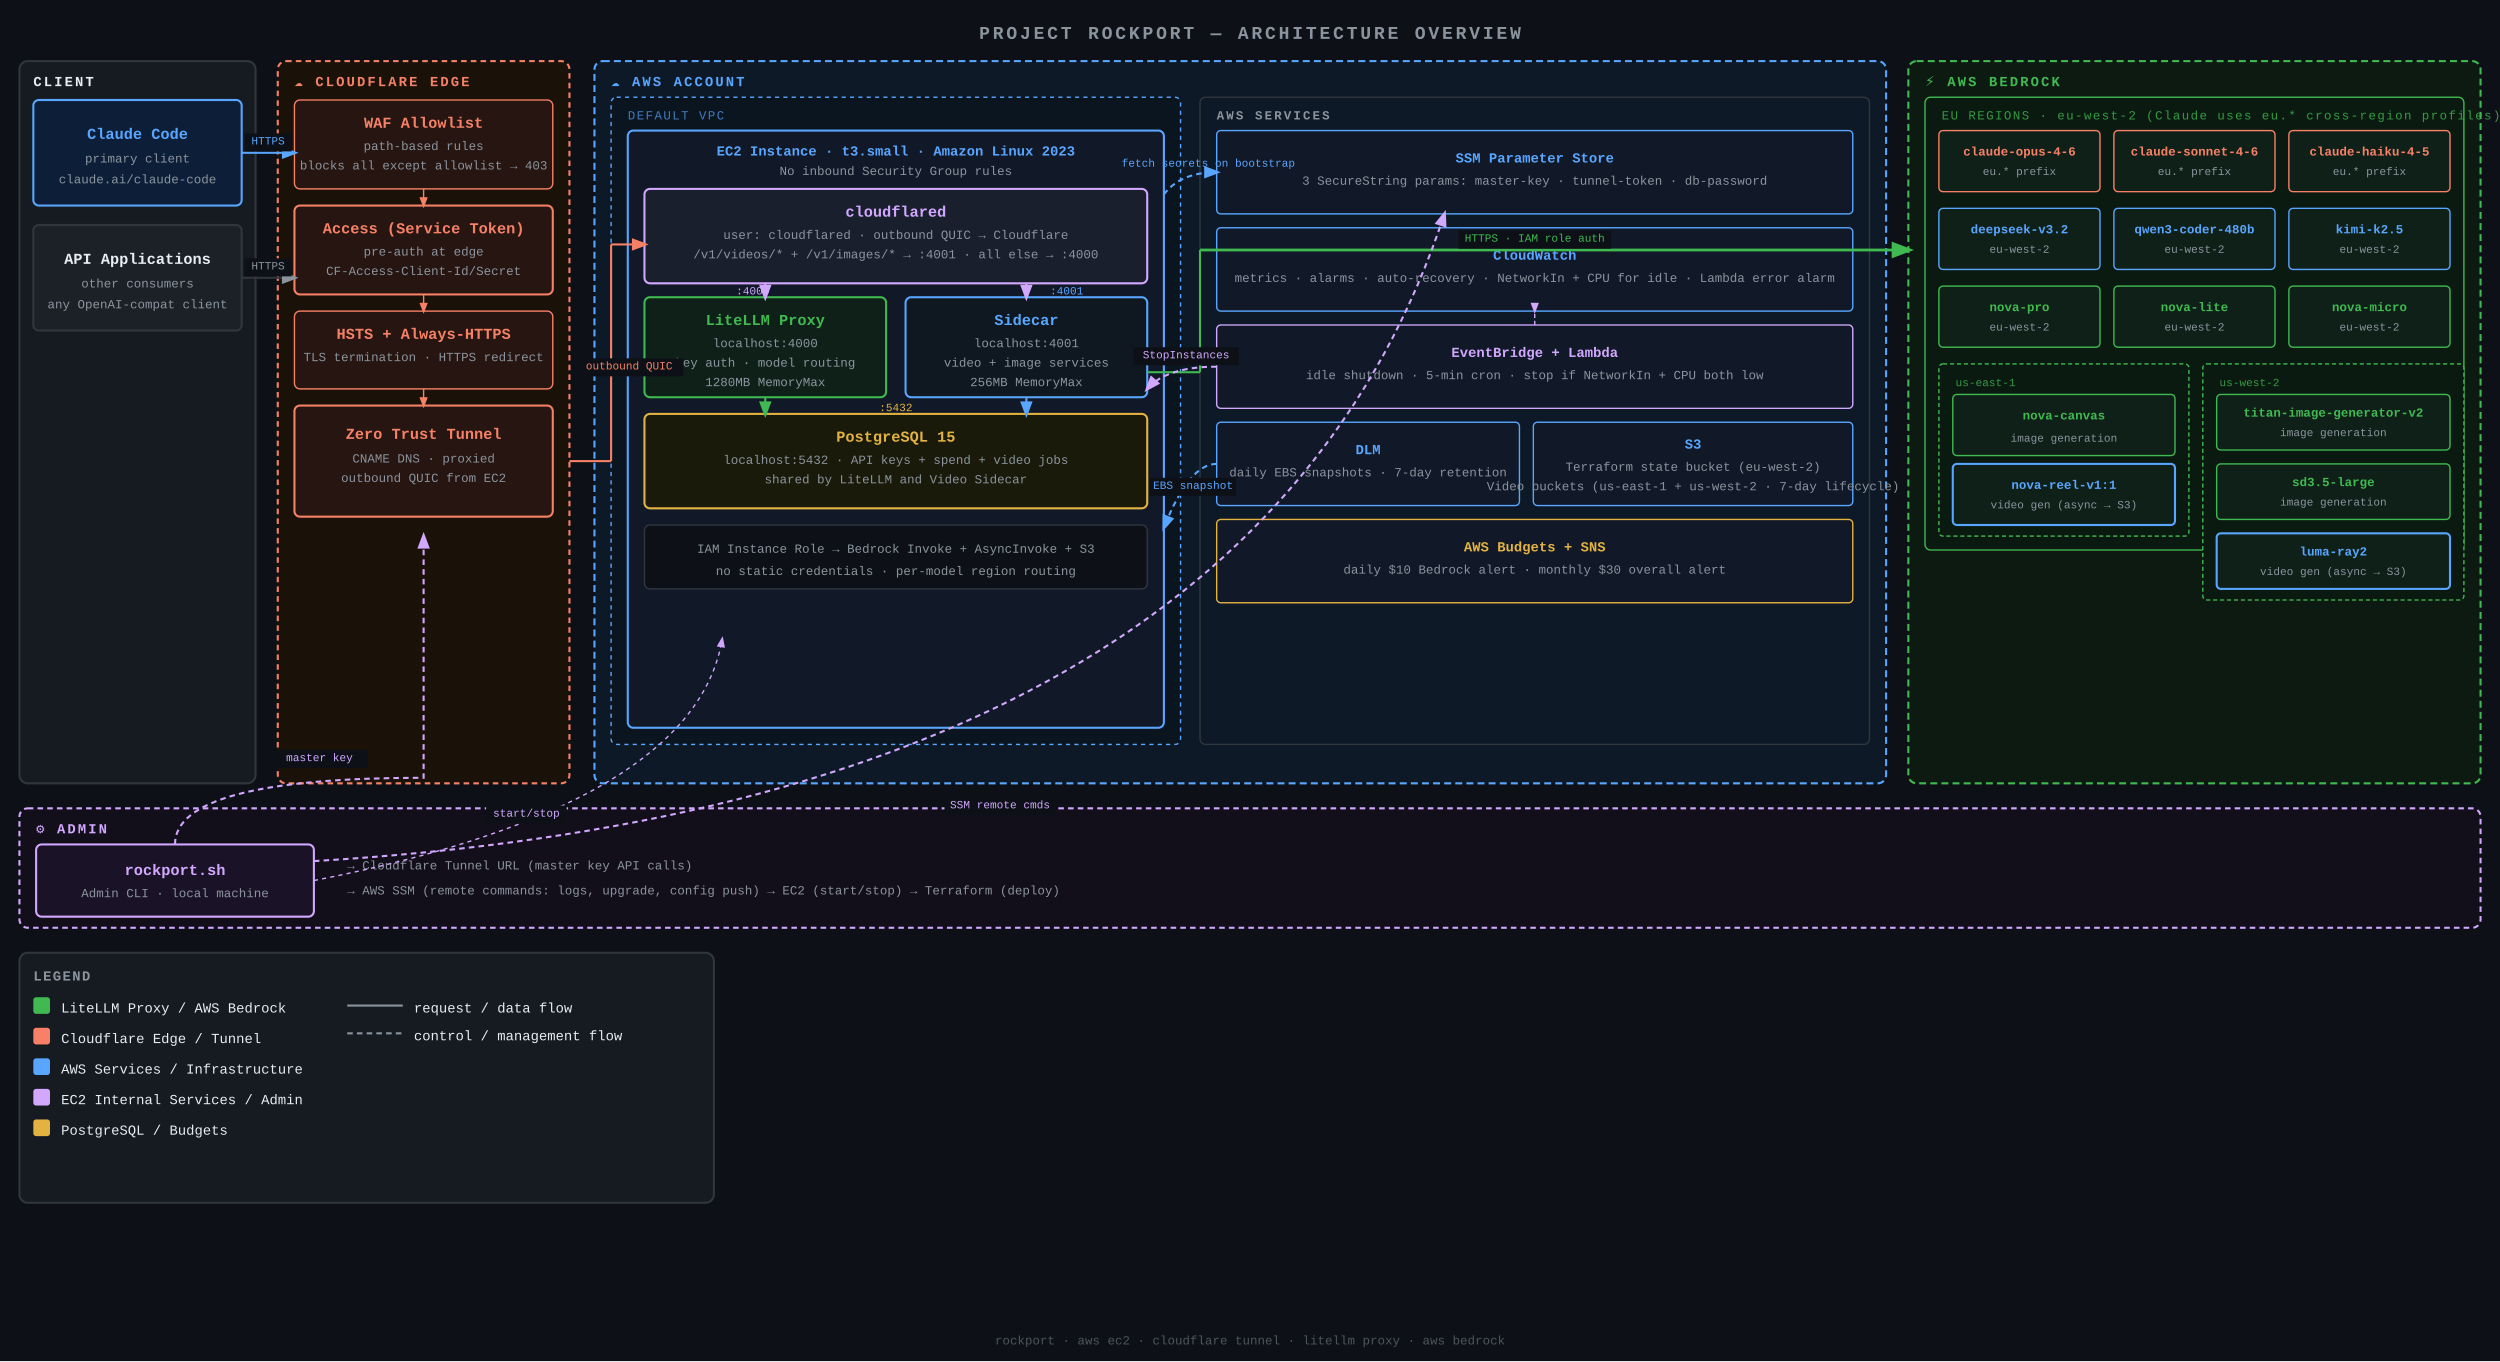
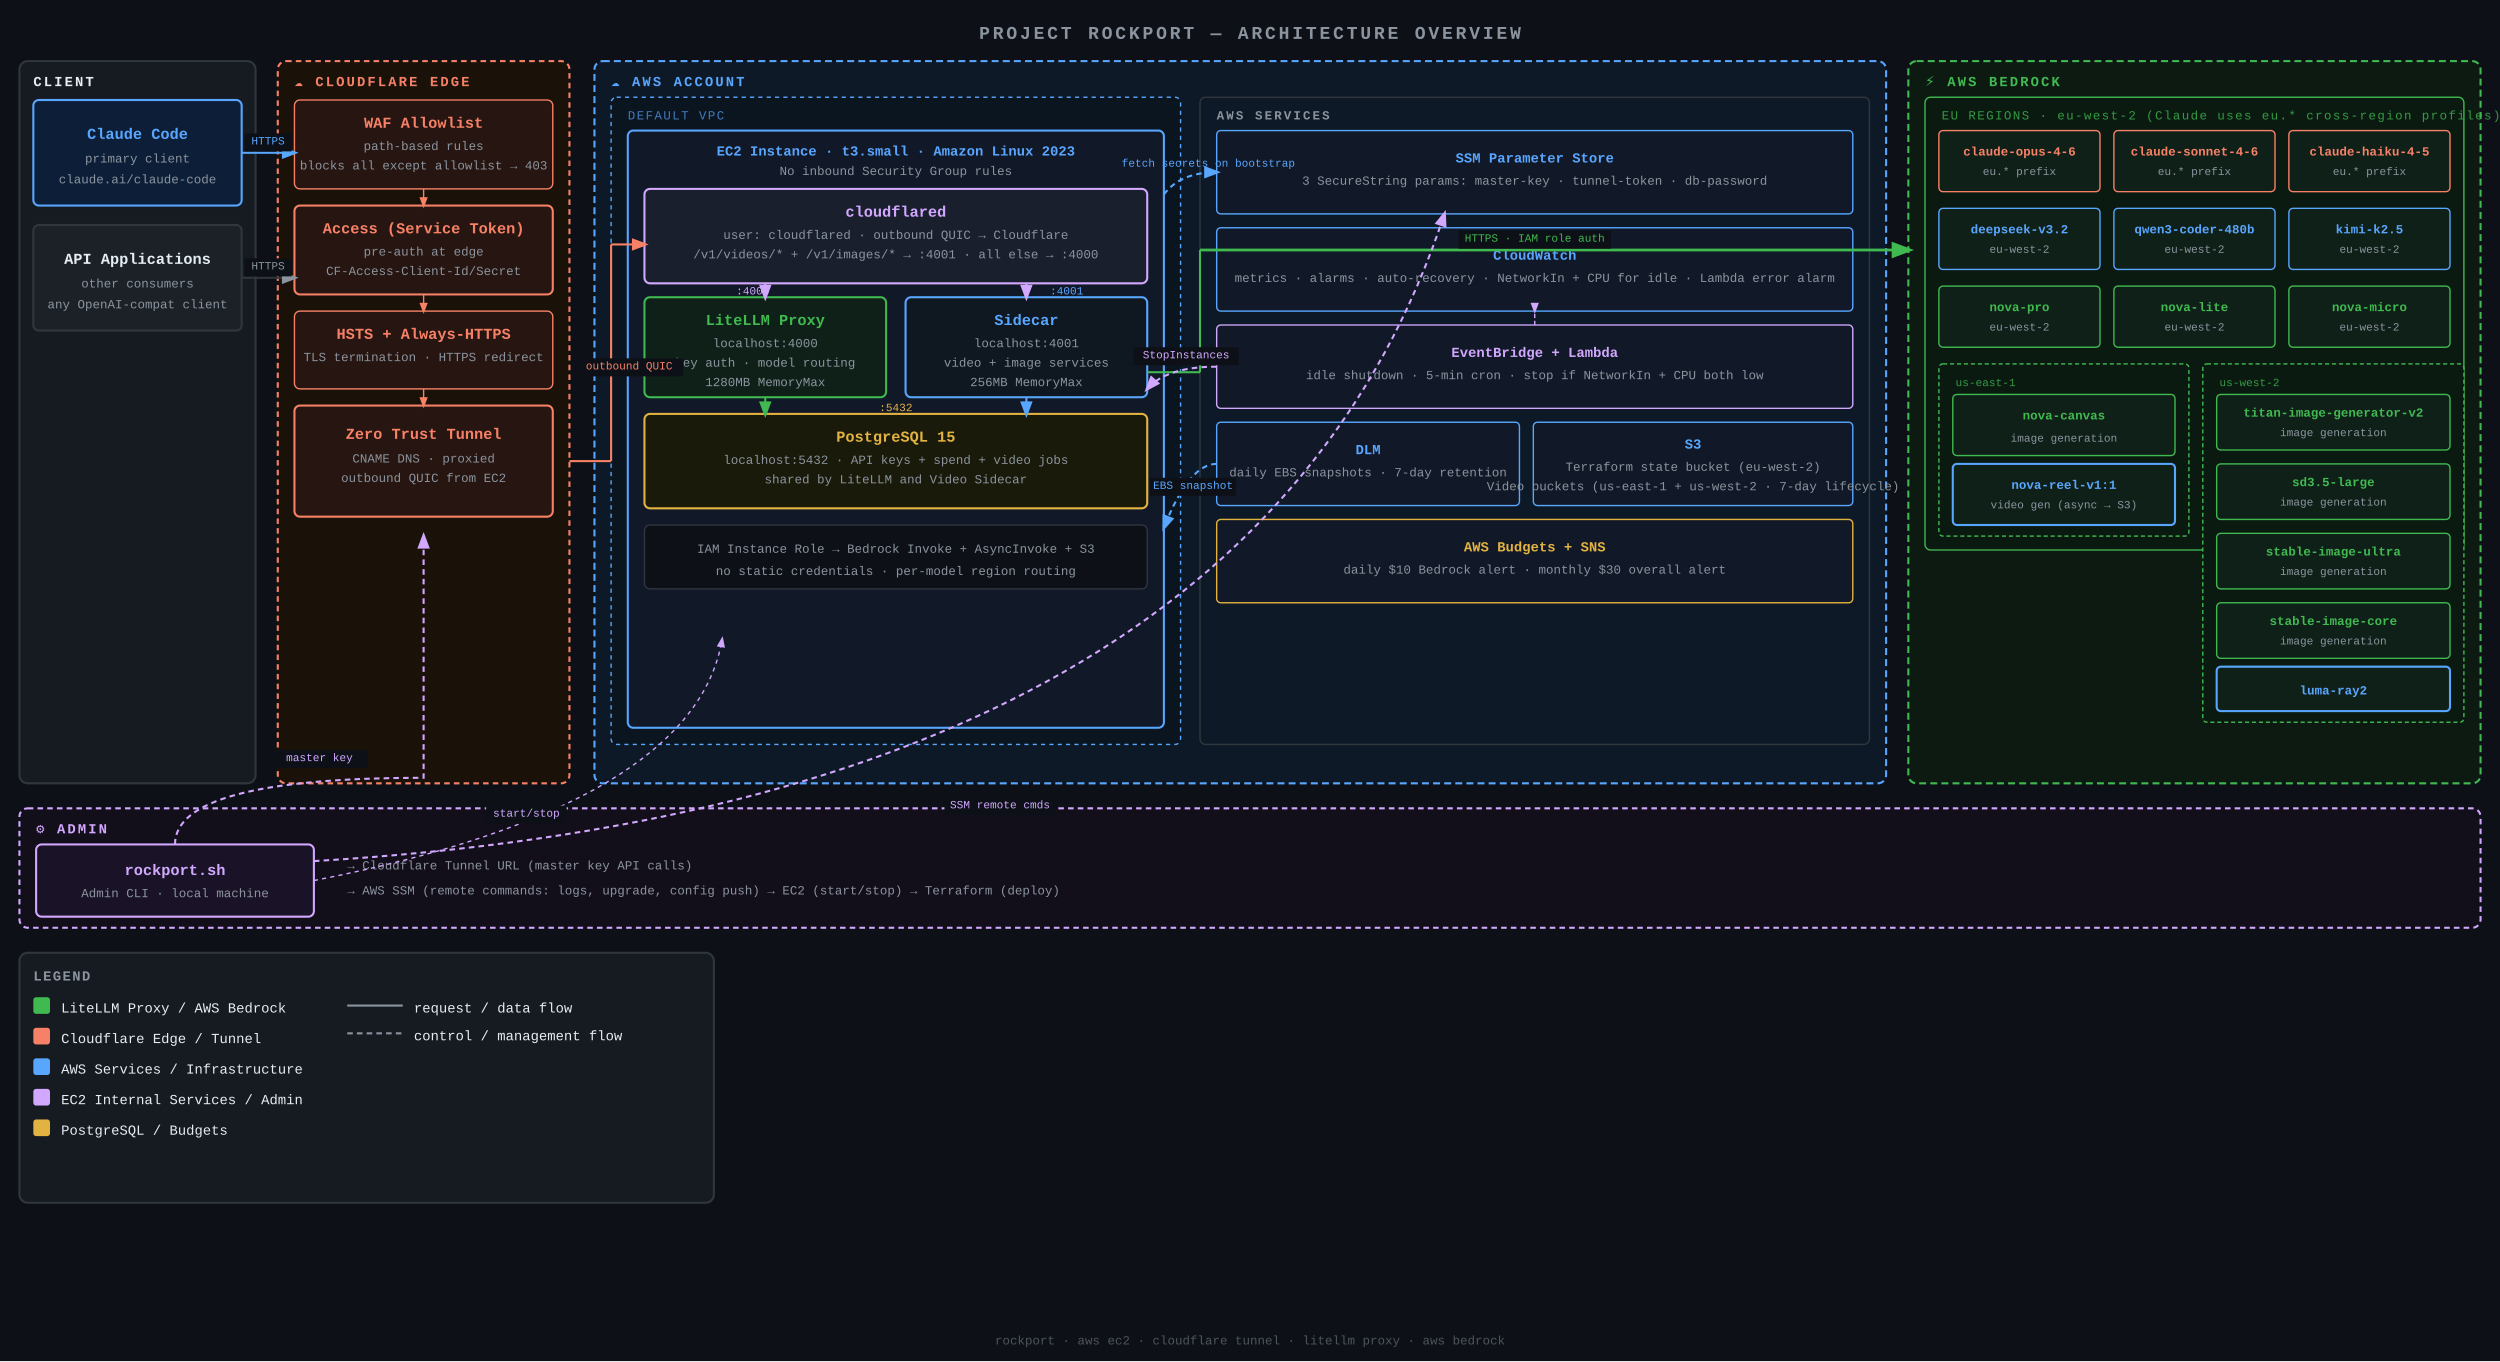
<svg xmlns="http://www.w3.org/2000/svg" viewBox="0 0 1800 980" width="1800" height="980" font-family="'Courier New', Courier, monospace">
  <defs>
    <marker id="ah" markerWidth="8" markerHeight="8" refX="6" refY="3" orient="auto">
      <path d="M0,0 L0,6 L8,3 z" fill="#8b949e" />
    </marker>
    <marker id="ah-blue" markerWidth="8" markerHeight="8" refX="6" refY="3" orient="auto">
      <path d="M0,0 L0,6 L8,3 z" fill="#58a6ff" />
    </marker>
    <marker id="ah-green" markerWidth="8" markerHeight="8" refX="6" refY="3" orient="auto">
      <path d="M0,0 L0,6 L8,3 z" fill="#3fb950" />
    </marker>
    <marker id="ah-orange" markerWidth="8" markerHeight="8" refX="6" refY="3" orient="auto">
      <path d="M0,0 L0,6 L8,3 z" fill="#f78166" />
    </marker>
    <marker id="ah-purple" markerWidth="8" markerHeight="8" refX="6" refY="3" orient="auto">
      <path d="M0,0 L0,6 L8,3 z" fill="#d2a8ff" />
    </marker>
  </defs>
  <rect width="1800" height="980" fill="#0d1117" />
  <text x="900" y="28" text-anchor="middle" fill="#8b949e" font-size="13" font-weight="bold" letter-spacing="2">PROJECT ROCKPORT — ARCHITECTURE OVERVIEW</text>
  <rect x="14" y="44" width="170" height="520" rx="6" fill="#161b22" stroke="#30363d" stroke-width="1.5" />
  <text x="24" y="62" fill="#e6edf3" font-size="10" font-weight="bold" letter-spacing="1.5">CLIENT</text>
  <rect x="24" y="72" width="150" height="76" rx="4" fill="#0d1f38" stroke="#58a6ff" stroke-width="1.5" />
  <text x="99" y="100" text-anchor="middle" fill="#58a6ff" font-size="11" font-weight="bold">Claude Code</text>
  <text x="99" y="117" text-anchor="middle" fill="#8b949e" font-size="9">primary client</text>
  <text x="99" y="132" text-anchor="middle" fill="#8b949e" font-size="9">claude.ai/claude-code</text>
  <rect x="24" y="162" width="150" height="76" rx="4" fill="#1c2128" stroke="#30363d" stroke-width="1.5" />
  <text x="99" y="190" text-anchor="middle" fill="#e6edf3" font-size="11" font-weight="bold">API Applications</text>
  <text x="99" y="207" text-anchor="middle" fill="#8b949e" font-size="9">other consumers</text>
  <text x="99" y="222" text-anchor="middle" fill="#8b949e" font-size="9">any OpenAI-compat client</text>
  <rect x="200" y="44" width="210" height="520" rx="6" fill="#1a1208" stroke="#f78166" stroke-width="1.5" stroke-dasharray="4,3" />
  <text x="212" y="62" fill="#f78166" font-size="10" font-weight="bold" letter-spacing="1.5">☁  CLOUDFLARE EDGE</text>
  <rect x="212" y="72" width="186" height="64" rx="4" fill="#261510" stroke="#f78166" stroke-width="1" />
  <text x="305" y="92" text-anchor="middle" fill="#f78166" font-size="11" font-weight="bold">WAF Allowlist</text>
  <text x="305" y="108" text-anchor="middle" fill="#8b949e" font-size="9">path-based rules</text>
  <text x="305" y="122" text-anchor="middle" fill="#8b949e" font-size="9">blocks all except allowlist → 403</text>
  <rect x="212" y="148" width="186" height="64" rx="4" fill="#261510" stroke="#f78166" stroke-width="1.5" />
  <text x="305" y="168" text-anchor="middle" fill="#f78166" font-size="11" font-weight="bold">Access (Service Token)</text>
  <text x="305" y="184" text-anchor="middle" fill="#8b949e" font-size="9">pre-auth at edge</text>
  <text x="305" y="198" text-anchor="middle" fill="#8b949e" font-size="9">CF-Access-Client-Id/Secret</text>
  <rect x="212" y="224" width="186" height="56" rx="4" fill="#261510" stroke="#f78166" stroke-width="1" />
  <text x="305" y="244" text-anchor="middle" fill="#f78166" font-size="11" font-weight="bold">HSTS + Always-HTTPS</text>
  <text x="305" y="260" text-anchor="middle" fill="#8b949e" font-size="9">TLS termination · HTTPS redirect</text>
  <rect x="212" y="292" width="186" height="80" rx="4" fill="#261510" stroke="#f78166" stroke-width="1.5" />
  <text x="305" y="316" text-anchor="middle" fill="#f78166" font-size="11" font-weight="bold">Zero Trust Tunnel</text>
  <text x="305" y="333" text-anchor="middle" fill="#8b949e" font-size="9">CNAME DNS · proxied</text>
  <text x="305" y="347" text-anchor="middle" fill="#8b949e" font-size="9">outbound QUIC from EC2</text>
  <rect x="428" y="44" width="930" height="520" rx="6" fill="#0d1926" stroke="#58a6ff" stroke-width="1.5" stroke-dasharray="5,3" />
  <text x="440" y="62" fill="#58a6ff" font-size="10" font-weight="bold" letter-spacing="1.5">☁  AWS ACCOUNT</text>
  <rect x="440" y="70" width="410" height="466" rx="4" fill="#0a1520" stroke="#58a6ff" stroke-width="1" stroke-dasharray="3,3" />
  <text x="452" y="86" fill="#58a6ff" font-size="9" letter-spacing="1" opacity="0.7">DEFAULT VPC</text>
  <rect x="452" y="94" width="386" height="430" rx="4" fill="#111827" stroke="#58a6ff" stroke-width="1.5" />
  <text x="645" y="112" text-anchor="middle" fill="#58a6ff" font-size="10" font-weight="bold">EC2 Instance · t3.small · Amazon Linux 2023</text>
  <text x="645" y="126" text-anchor="middle" fill="#8b949e" font-size="9">No inbound Security Group rules</text>
  <rect x="464" y="136" width="362" height="68" rx="4" fill="#1a1f2e" stroke="#d2a8ff" stroke-width="1.5" />
  <text x="645" y="156" text-anchor="middle" fill="#d2a8ff" font-size="11" font-weight="bold">cloudflared</text>
  <text x="645" y="172" text-anchor="middle" fill="#8b949e" font-size="9">user: cloudflared · outbound QUIC → Cloudflare</text>
  <text x="645" y="186" text-anchor="middle" fill="#8b949e" font-size="9">/v1/videos/* + /v1/images/* → :4001 · all else → :4000</text>
  <rect x="464" y="214" width="174" height="72" rx="4" fill="#0f2018" stroke="#3fb950" stroke-width="1.5" />
  <text x="551" y="234" text-anchor="middle" fill="#3fb950" font-size="11" font-weight="bold">LiteLLM Proxy</text>
  <text x="551" y="250" text-anchor="middle" fill="#8b949e" font-size="9">localhost:4000</text>
  <text x="551" y="264" text-anchor="middle" fill="#8b949e" font-size="9">key auth · model routing</text>
  <text x="551" y="278" text-anchor="middle" fill="#8b949e" font-size="9">1280MB MemoryMax</text>
  <rect x="652" y="214" width="174" height="72" rx="4" fill="#0f1820" stroke="#58a6ff" stroke-width="1.5" />
  <text x="739" y="234" text-anchor="middle" fill="#58a6ff" font-size="11" font-weight="bold">Sidecar</text>
  <text x="739" y="250" text-anchor="middle" fill="#8b949e" font-size="9">localhost:4001</text>
  <text x="739" y="264" text-anchor="middle" fill="#8b949e" font-size="9">video + image services</text>
  <text x="739" y="278" text-anchor="middle" fill="#8b949e" font-size="9">256MB MemoryMax</text>
  <rect x="464" y="298" width="362" height="68" rx="4" fill="#1a1a0a" stroke="#e3b341" stroke-width="1.5" />
  <text x="645" y="318" text-anchor="middle" fill="#e3b341" font-size="11" font-weight="bold">PostgreSQL 15</text>
  <text x="645" y="334" text-anchor="middle" fill="#8b949e" font-size="9">localhost:5432 · API keys + spend + video jobs</text>
  <text x="645" y="348" text-anchor="middle" fill="#8b949e" font-size="9">shared by LiteLLM and Video Sidecar</text>
  <rect x="464" y="378" width="362" height="46" rx="4" fill="#0d1117" stroke="#30363d" stroke-width="1" />
  <text x="645" y="398" text-anchor="middle" fill="#8b949e" font-size="9">IAM Instance Role → Bedrock Invoke + AsyncInvoke + S3</text>
  <text x="645" y="414" text-anchor="middle" fill="#8b949e" font-size="9">no static credentials · per-model region routing</text>
  <rect x="864" y="70" width="482" height="466" rx="4" fill="#0d1926" stroke="#30363d" stroke-width="1" />
  <text x="876" y="86" fill="#8b949e" font-size="9" font-weight="bold" letter-spacing="1.5">AWS SERVICES</text>
  <rect x="876" y="94" width="458" height="60" rx="3" fill="#111827" stroke="#58a6ff" stroke-width="1" />
  <text x="1105" y="117" text-anchor="middle" fill="#58a6ff" font-size="10" font-weight="bold">SSM Parameter Store</text>
  <text x="1105" y="133" text-anchor="middle" fill="#8b949e" font-size="9">3 SecureString params: master-key · tunnel-token · db-password</text>
  <rect x="876" y="164" width="458" height="60" rx="3" fill="#111827" stroke="#58a6ff" stroke-width="1" />
  <text x="1105" y="187" text-anchor="middle" fill="#58a6ff" font-size="10" font-weight="bold">CloudWatch</text>
  <text x="1105" y="203" text-anchor="middle" fill="#8b949e" font-size="9">metrics · alarms · auto-recovery · NetworkIn + CPU for idle · Lambda error alarm</text>
  <rect x="876" y="234" width="458" height="60" rx="3" fill="#111827" stroke="#d2a8ff" stroke-width="1" />
  <text x="1105" y="257" text-anchor="middle" fill="#d2a8ff" font-size="10" font-weight="bold">EventBridge + Lambda</text>
  <text x="1105" y="273" text-anchor="middle" fill="#8b949e" font-size="9">idle shutdown · 5-min cron · stop if NetworkIn + CPU both low</text>
  <rect x="876" y="304" width="218" height="60" rx="3" fill="#111827" stroke="#58a6ff" stroke-width="1" />
  <text x="985" y="327" text-anchor="middle" fill="#58a6ff" font-size="10" font-weight="bold">DLM</text>
  <text x="985" y="343" text-anchor="middle" fill="#8b949e" font-size="9">daily EBS snapshots · 7-day retention</text>
  <rect x="1104" y="304" width="230" height="60" rx="3" fill="#111827" stroke="#58a6ff" stroke-width="1" />
  <text x="1219" y="323" text-anchor="middle" fill="#58a6ff" font-size="10" font-weight="bold">S3</text>
  <text x="1219" y="339" text-anchor="middle" fill="#8b949e" font-size="9">Terraform state bucket (eu-west-2)</text>
  <text x="1219" y="353" text-anchor="middle" fill="#8b949e" font-size="9">Video buckets (us-east-1 + us-west-2 · 7-day lifecycle)</text>
  <rect x="876" y="374" width="458" height="60" rx="3" fill="#111827" stroke="#e3b341" stroke-width="1" />
  <text x="1105" y="397" text-anchor="middle" fill="#e3b341" font-size="10" font-weight="bold">AWS Budgets + SNS</text>
  <text x="1105" y="413" text-anchor="middle" fill="#8b949e" font-size="9">daily $10 Bedrock alert · monthly $30 overall alert</text>
  <rect x="1374" y="44" width="412" height="520" rx="6" fill="#0d1a12" stroke="#3fb950" stroke-width="1.5" stroke-dasharray="5,3" />
  <text x="1386" y="62" fill="#3fb950" font-size="10" font-weight="bold" letter-spacing="1.5">⚡  AWS BEDROCK</text>
  <rect x="1386" y="70" width="388" height="326" rx="4" fill="#0a1a10" stroke="#3fb950" stroke-width="1" />
  <text x="1398" y="86" fill="#3fb950" font-size="9" letter-spacing="1" opacity="0.8">EU REGIONS · eu-west-2 (Claude uses eu.* cross-region profiles)</text>
  <rect x="1396" y="94" width="116" height="44" rx="3" fill="#0f2018" stroke="#f78166" stroke-width="1" />
  <text x="1454" y="112" text-anchor="middle" fill="#f78166" font-size="9" font-weight="bold">claude-opus-4-6</text>
  <text x="1454" y="126" text-anchor="middle" fill="#8b949e" font-size="8">eu.* prefix</text>
  <rect x="1522" y="94" width="116" height="44" rx="3" fill="#0f2018" stroke="#f78166" stroke-width="1" />
  <text x="1580" y="112" text-anchor="middle" fill="#f78166" font-size="9" font-weight="bold">claude-sonnet-4-6</text>
  <text x="1580" y="126" text-anchor="middle" fill="#8b949e" font-size="8">eu.* prefix</text>
  <rect x="1648" y="94" width="116" height="44" rx="3" fill="#0f2018" stroke="#f78166" stroke-width="1" />
  <text x="1706" y="112" text-anchor="middle" fill="#f78166" font-size="9" font-weight="bold">claude-haiku-4-5</text>
  <text x="1706" y="126" text-anchor="middle" fill="#8b949e" font-size="8">eu.* prefix</text>
  <rect x="1396" y="150" width="116" height="44" rx="3" fill="#0f2018" stroke="#58a6ff" stroke-width="1" />
  <text x="1454" y="168" text-anchor="middle" fill="#58a6ff" font-size="9" font-weight="bold">deepseek-v3.2</text>
  <text x="1454" y="182" text-anchor="middle" fill="#8b949e" font-size="8">eu-west-2</text>
  <rect x="1522" y="150" width="116" height="44" rx="3" fill="#0f2018" stroke="#58a6ff" stroke-width="1" />
  <text x="1580" y="168" text-anchor="middle" fill="#58a6ff" font-size="9" font-weight="bold">qwen3-coder-480b</text>
  <text x="1580" y="182" text-anchor="middle" fill="#8b949e" font-size="8">eu-west-2</text>
  <rect x="1648" y="150" width="116" height="44" rx="3" fill="#0f2018" stroke="#58a6ff" stroke-width="1" />
  <text x="1706" y="168" text-anchor="middle" fill="#58a6ff" font-size="9" font-weight="bold">kimi-k2.5</text>
  <text x="1706" y="182" text-anchor="middle" fill="#8b949e" font-size="8">eu-west-2</text>
  <rect x="1396" y="206" width="116" height="44" rx="3" fill="#0f2018" stroke="#3fb950" stroke-width="1" />
  <text x="1454" y="224" text-anchor="middle" fill="#3fb950" font-size="9" font-weight="bold">nova-pro</text>
  <text x="1454" y="238" text-anchor="middle" fill="#8b949e" font-size="8">eu-west-2</text>
  <rect x="1522" y="206" width="116" height="44" rx="3" fill="#0f2018" stroke="#3fb950" stroke-width="1" />
  <text x="1580" y="224" text-anchor="middle" fill="#3fb950" font-size="9" font-weight="bold">nova-lite</text>
  <text x="1580" y="238" text-anchor="middle" fill="#8b949e" font-size="8">eu-west-2</text>
  <rect x="1648" y="206" width="116" height="44" rx="3" fill="#0f2018" stroke="#3fb950" stroke-width="1" />
  <text x="1706" y="224" text-anchor="middle" fill="#3fb950" font-size="9" font-weight="bold">nova-micro</text>
  <text x="1706" y="238" text-anchor="middle" fill="#8b949e" font-size="8">eu-west-2</text>
  <rect x="1396" y="262" width="180" height="124" rx="3" fill="#0a1a10" stroke="#3fb950" stroke-width="1" stroke-dasharray="3,2" />
  <text x="1408" y="278" fill="#3fb950" font-size="8" opacity="0.8">us-east-1</text>
  <rect x="1406" y="284" width="160" height="44" rx="3" fill="#0f2018" stroke="#3fb950" stroke-width="1" />
  <text x="1486" y="302" text-anchor="middle" fill="#3fb950" font-size="9" font-weight="bold">nova-canvas</text>
  <text x="1486" y="318" text-anchor="middle" fill="#8b949e" font-size="8">image generation</text>
  <rect x="1406" y="334" width="160" height="44" rx="3" fill="#0f2018" stroke="#58a6ff" stroke-width="1.5" />
  <text x="1486" y="352" text-anchor="middle" fill="#58a6ff" font-size="9" font-weight="bold">nova-reel-v1:1</text>
  <text x="1486" y="366" text-anchor="middle" fill="#8b949e" font-size="8">video gen (async → S3)</text>
-   <rect x="1586" y="262" width="188" height="170" rx="3" fill="#0a1a10" stroke="#3fb950" stroke-width="1" stroke-dasharray="3,2" />
+   <rect x="1586" y="262" width="188" height="258" rx="3" fill="#0a1a10" stroke="#3fb950" stroke-width="1" stroke-dasharray="3,2" />
  <text x="1598" y="278" fill="#3fb950" font-size="8" opacity="0.8">us-west-2</text>
  <rect x="1596" y="284" width="168" height="40" rx="3" fill="#0f2018" stroke="#3fb950" stroke-width="1" />
  <text x="1680" y="300" text-anchor="middle" fill="#3fb950" font-size="9" font-weight="bold">titan-image-generator-v2</text>
  <text x="1680" y="314" text-anchor="middle" fill="#8b949e" font-size="8">image generation</text>
  <rect x="1596" y="334" width="168" height="40" rx="3" fill="#0f2018" stroke="#3fb950" stroke-width="1" />
  <text x="1680" y="350" text-anchor="middle" fill="#3fb950" font-size="9" font-weight="bold">sd3.5-large</text>
  <text x="1680" y="364" text-anchor="middle" fill="#8b949e" font-size="8">image generation</text>
-   <rect x="1596" y="384" width="168" height="40" rx="3" fill="#0f2018" stroke="#58a6ff" stroke-width="1.5" />
-   <text x="1680" y="400" text-anchor="middle" fill="#58a6ff" font-size="9" font-weight="bold">luma-ray2</text>
-   <text x="1680" y="414" text-anchor="middle" fill="#8b949e" font-size="8">video gen (async → S3)</text>
+   <rect x="1596" y="384" width="168" height="40" rx="3" fill="#0f2018" stroke="#3fb950" stroke-width="1" />
+   <text x="1680" y="400" text-anchor="middle" fill="#3fb950" font-size="9" font-weight="bold">stable-image-ultra</text>
+   <text x="1680" y="414" text-anchor="middle" fill="#8b949e" font-size="8">image generation</text>
+   <rect x="1596" y="434" width="168" height="40" rx="3" fill="#0f2018" stroke="#3fb950" stroke-width="1" />
+   <text x="1680" y="450" text-anchor="middle" fill="#3fb950" font-size="9" font-weight="bold">stable-image-core</text>
+   <text x="1680" y="464" text-anchor="middle" fill="#8b949e" font-size="8">image generation</text>
+   <rect x="1596" y="480" width="168" height="32" rx="3" fill="#0f2018" stroke="#58a6ff" stroke-width="1.5" />
+   <text x="1680" y="500" text-anchor="middle" fill="#58a6ff" font-size="9" font-weight="bold">luma-ray2</text>
  <rect x="14" y="582" width="1772" height="86" rx="6" fill="#120e1a" stroke="#d2a8ff" stroke-width="1.5" stroke-dasharray="4,3" />
  <text x="26" y="600" fill="#d2a8ff" font-size="10" font-weight="bold" letter-spacing="1.5">⚙  ADMIN</text>
  <rect x="26" y="608" width="200" height="52" rx="4" fill="#1a1327" stroke="#d2a8ff" stroke-width="1.5" />
  <text x="126" y="630" text-anchor="middle" fill="#d2a8ff" font-size="11" font-weight="bold">rockport.sh</text>
  <text x="126" y="646" text-anchor="middle" fill="#8b949e" font-size="9">Admin CLI · local machine</text>
  <text x="250" y="626" fill="#8b949e" font-size="9">→  Cloudflare Tunnel URL (master key API calls)</text>
  <text x="250" y="644" fill="#8b949e" font-size="9">→  AWS SSM (remote commands: logs, upgrade, config push)   →  EC2 (start/stop)   →  Terraform (deploy)</text>
  <line x1="174" y1="110" x2="212" y2="110" stroke="#58a6ff" stroke-width="1.5" marker-end="url(#ah-blue)" />
  <rect x="176" y="96" width="34" height="13" fill="#0d1117" />
  <text x="193" y="104" text-anchor="middle" fill="#58a6ff" font-size="8">HTTPS</text>
  <line x1="174" y1="200" x2="212" y2="200" stroke="#30363d" stroke-width="1.5" marker-end="url(#ah)" />
  <rect x="176" y="186" width="34" height="13" fill="#0d1117" />
  <text x="193" y="194" text-anchor="middle" fill="#8b949e" font-size="8">HTTPS</text>
  <line x1="305" y1="136" x2="305" y2="148" stroke="#f78166" stroke-width="1" marker-end="url(#ah-orange)" />
  <line x1="305" y1="212" x2="305" y2="224" stroke="#f78166" stroke-width="1" marker-end="url(#ah-orange)" />
  <line x1="305" y1="280" x2="305" y2="292" stroke="#f78166" stroke-width="1" marker-end="url(#ah-orange)" />
  <line x1="410" y1="332" x2="440" y2="332" stroke="#f78166" stroke-width="1.5" />
  <line x1="440" y1="332" x2="440" y2="176" stroke="#f78166" stroke-width="1.5" />
  <line x1="440" y1="176" x2="464" y2="176" stroke="#f78166" stroke-width="1.5" marker-end="url(#ah-orange)" />
  <rect x="414" y="258" width="78" height="13" fill="#0d1117" />
  <text x="453" y="266" text-anchor="middle" fill="#f78166" font-size="8">outbound QUIC</text>
  <line x1="551" y1="204" x2="551" y2="214" stroke="#d2a8ff" stroke-width="1.5" marker-end="url(#ah-purple)" />
  <text x="530" y="212" fill="#d2a8ff" font-size="8">:4000</text>
  <line x1="739" y1="204" x2="739" y2="214" stroke="#d2a8ff" stroke-width="1.5" marker-end="url(#ah-purple)" />
  <text x="756" y="212" fill="#58a6ff" font-size="8">:4001</text>
  <line x1="551" y1="286" x2="551" y2="298" stroke="#3fb950" stroke-width="1.5" marker-end="url(#ah-green)" />
  <line x1="739" y1="286" x2="739" y2="298" stroke="#58a6ff" stroke-width="1.5" marker-end="url(#ah-blue)" />
  <text x="645" y="296" text-anchor="middle" fill="#e3b341" font-size="8">:5432</text>
  <line x1="826" y1="268" x2="864" y2="268" stroke="#3fb950" stroke-width="1.5" />
  <line x1="864" y1="268" x2="864" y2="180" stroke="#3fb950" stroke-width="1.5" stroke-dasharray="1,0" />
  <line x1="864" y1="180" x2="1374" y2="180" stroke="#3fb950" stroke-width="2" marker-end="url(#ah-green)" />
  <rect x="1050" y="166" width="110" height="13" fill="#0d1117" />
  <text x="1105" y="174" text-anchor="middle" fill="#3fb950" font-size="8">HTTPS · IAM role auth</text>
  <path d="M 838 140 Q 850 124 876 124" stroke="#58a6ff" stroke-width="1.5" stroke-dasharray="4,3" fill="none" marker-end="url(#ah-blue)" />
  <text x="870" y="120" text-anchor="middle" fill="#58a6ff" font-size="8">fetch secrets on bootstrap</text>
  <path d="M 1105 234 Q 1105 214 1105 224" stroke="#d2a8ff" stroke-width="1" stroke-dasharray="3,2" fill="none" marker-end="url(#ah-purple)" />
  <path d="M 876 264 Q 840 264 826 280" stroke="#d2a8ff" stroke-width="1.5" stroke-dasharray="4,3" fill="none" marker-end="url(#ah-purple)" />
  <rect x="816" y="250" width="76" height="13" fill="#0d1117" />
  <text x="854" y="258" text-anchor="middle" fill="#d2a8ff" font-size="8">StopInstances</text>
  <path d="M 876 334 Q 856 334 838 380" stroke="#58a6ff" stroke-width="1.5" stroke-dasharray="4,3" fill="none" marker-end="url(#ah-blue)" />
  <rect x="828" y="344" width="62" height="13" fill="#0d1117" />
  <text x="859" y="352" text-anchor="middle" fill="#58a6ff" font-size="8">EBS snapshot</text>
  <path d="M 126 608 Q 126 560 305 560 Q 305 440 305 386" stroke="#d2a8ff" stroke-width="1.5" stroke-dasharray="4,3" fill="none" marker-end="url(#ah-purple)" />
  <rect x="195" y="540" width="70" height="13" fill="#0d1117" />
  <text x="230" y="548" text-anchor="middle" fill="#d2a8ff" font-size="8">master key</text>
  <path d="M 226 620 Q 900 580 1040 154" stroke="#d2a8ff" stroke-width="1.5" stroke-dasharray="4,3" fill="none" marker-end="url(#ah-purple)" />
  <rect x="680" y="574" width="80" height="13" fill="#0d1117" />
  <text x="720" y="582" text-anchor="middle" fill="#d2a8ff" font-size="8">SSM remote cmds</text>
  <path d="M 226 634 Q 500 580 520 460" stroke="#d2a8ff" stroke-width="1" stroke-dasharray="3,3" fill="none" marker-end="url(#ah-purple)" />
  <rect x="350" y="580" width="58" height="13" fill="#0d1117" />
  <text x="379" y="588" text-anchor="middle" fill="#d2a8ff" font-size="8">start/stop</text>
  <rect x="14" y="686" width="500" height="180" rx="6" fill="#161b22" stroke="#30363d" stroke-width="1.5" />
  <text x="24" y="706" fill="#8b949e" font-size="10" font-weight="bold" letter-spacing="1">LEGEND</text>
  <rect x="24" y="718" width="12" height="12" rx="2" fill="#3fb950" />
  <text x="44" y="729" fill="#e6edf3" font-size="10">LiteLLM Proxy / AWS Bedrock</text>
  <rect x="24" y="740" width="12" height="12" rx="2" fill="#f78166" />
  <text x="44" y="751" fill="#e6edf3" font-size="10">Cloudflare Edge / Tunnel</text>
  <rect x="24" y="762" width="12" height="12" rx="2" fill="#58a6ff" />
  <text x="44" y="773" fill="#e6edf3" font-size="10">AWS Services / Infrastructure</text>
  <rect x="24" y="784" width="12" height="12" rx="2" fill="#d2a8ff" />
  <text x="44" y="795" fill="#e6edf3" font-size="10">EC2 Internal Services / Admin</text>
  <rect x="24" y="806" width="12" height="12" rx="2" fill="#e3b341" />
  <text x="44" y="817" fill="#e6edf3" font-size="10">PostgreSQL / Budgets</text>
  <line x1="250" y1="724" x2="290" y2="724" stroke="#8b949e" stroke-width="1.5" />
  <text x="298" y="729" fill="#e6edf3" font-size="10">request / data flow</text>
  <line x1="250" y1="744" x2="290" y2="744" stroke="#8b949e" stroke-width="1.5" stroke-dasharray="4,3" />
  <text x="298" y="749" fill="#e6edf3" font-size="10">control / management flow</text>
  <text x="900" y="968" text-anchor="middle" fill="#8b949e" font-size="9" opacity="0.5">rockport · aws ec2 · cloudflare tunnel · litellm proxy · aws bedrock</text>
</svg>
